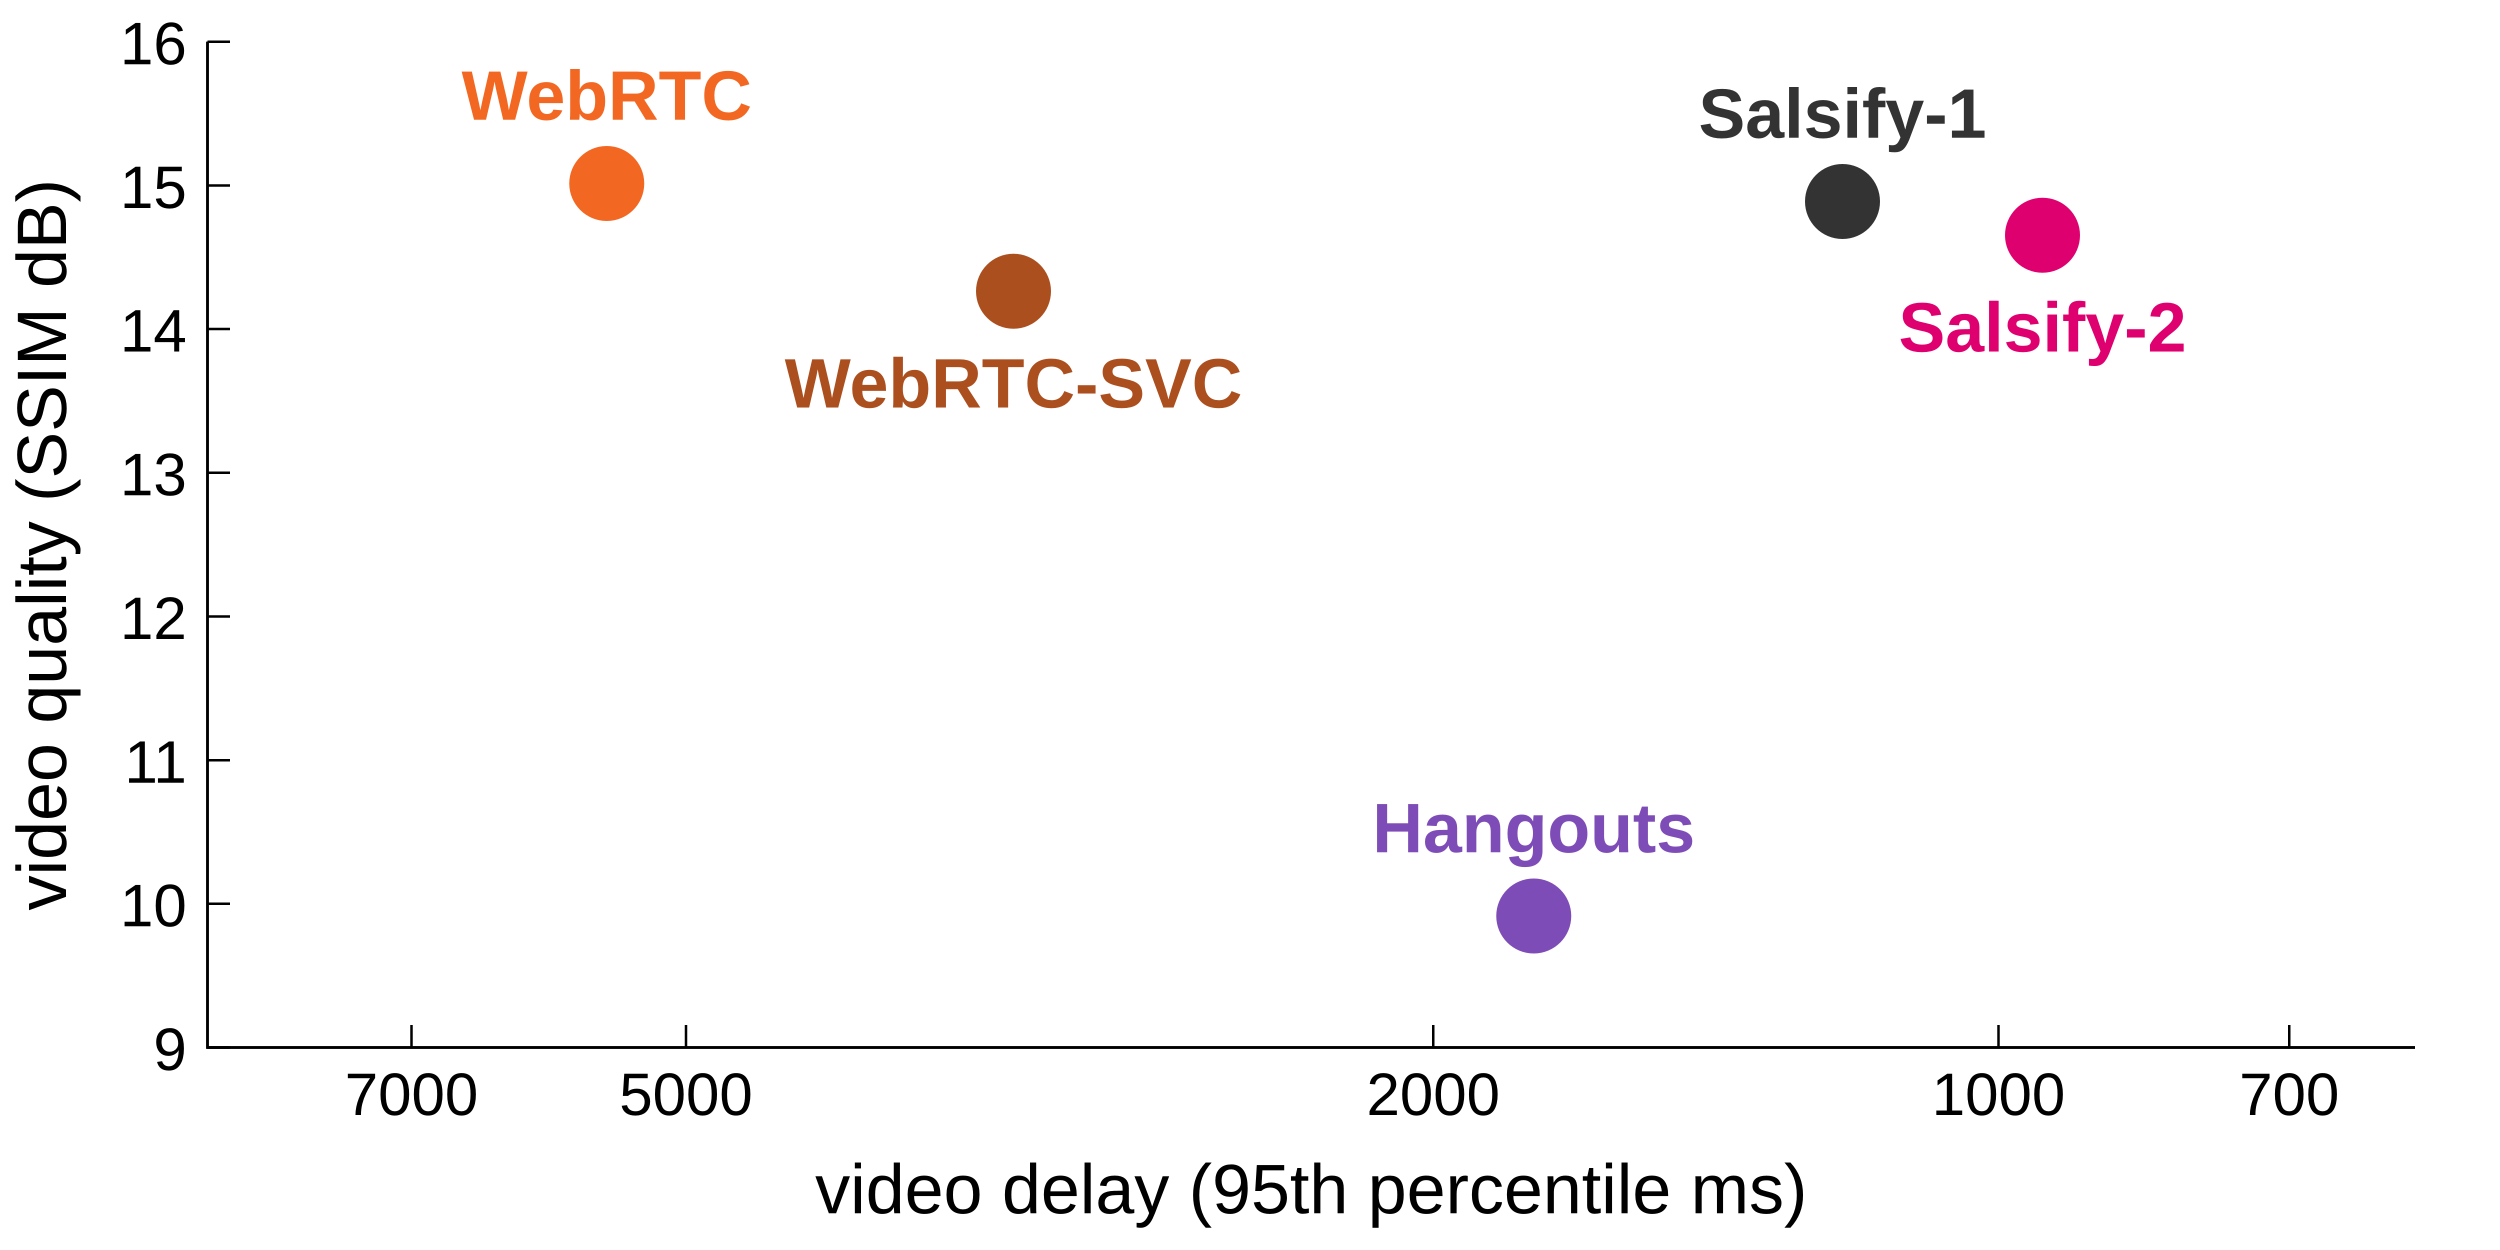
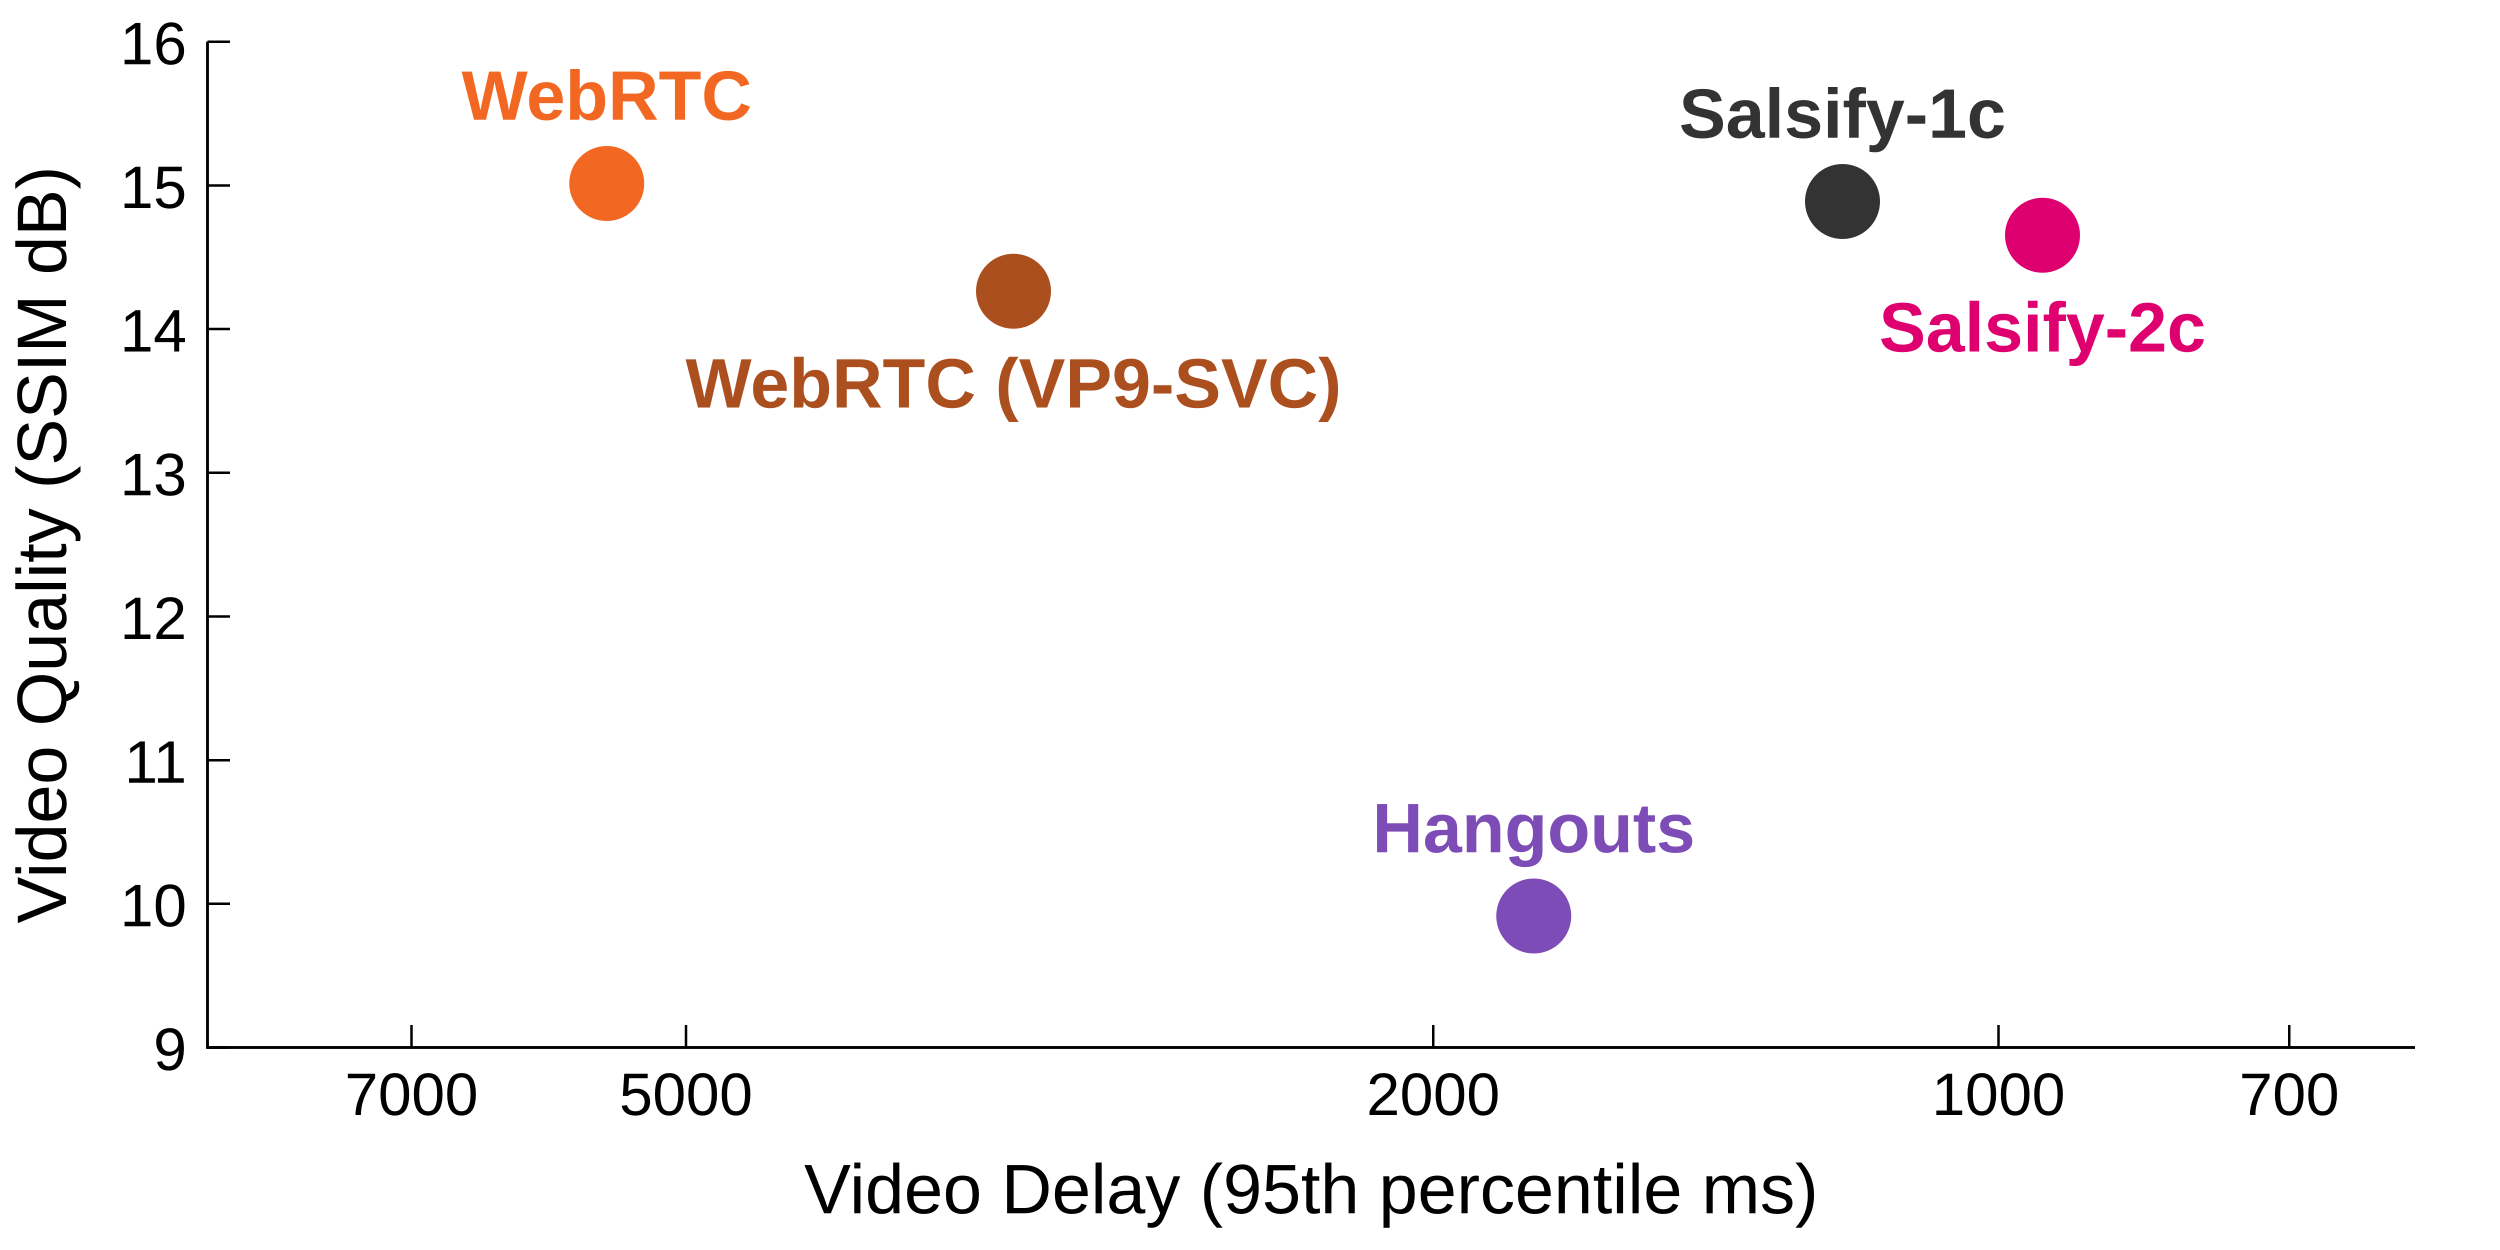
<svg xmlns="http://www.w3.org/2000/svg" xmlns:xlink="http://www.w3.org/1999/xlink" width="1000" height="500" viewBox="0 0 1000 500">
  <g id="gnuplot_canvas">
    <rect x="0" y="0" width="1000" height="500" fill="#ffffff" />
    <defs>
      <circle id="gpDot" r="0.5" stroke-width="0.5" />
      <path id="gpPt0" stroke-width="0.222" stroke="currentColor" d="M-1,0 h2 M0,-1 v2" />
      <path id="gpPt1" stroke-width="0.222" stroke="currentColor" d="M-1,-1 L1,1 M1,-1 L-1,1" />
      <path id="gpPt2" stroke-width="0.222" stroke="currentColor" d="M-1,0 L1,0 M0,-1 L0,1 M-1,-1 L1,1 M-1,1 L1,-1" />
      <rect id="gpPt3" stroke-width="0.222" stroke="currentColor" x="-1" y="-1" width="2" height="2" />
      <rect id="gpPt4" stroke-width="0.222" stroke="currentColor" fill="currentColor" x="-1" y="-1" width="2" height="2" />
      <circle id="gpPt5" stroke-width="0.222" stroke="currentColor" cx="0" cy="0" r="1" />
      <use xlink:href="#gpPt5" id="gpPt6" fill="currentColor" stroke="none" />
      <path id="gpPt7" stroke-width="0.222" stroke="currentColor" d="M0,-1.33 L-1.33,0.67 L1.33,0.67 z" />
      <use xlink:href="#gpPt7" id="gpPt8" fill="currentColor" stroke="none" />
      <use xlink:href="#gpPt7" id="gpPt9" stroke="currentColor" transform="rotate(180)" />
      <use xlink:href="#gpPt9" id="gpPt10" fill="currentColor" stroke="none" />
      <use xlink:href="#gpPt3" id="gpPt11" stroke="currentColor" transform="rotate(45)" />
      <use xlink:href="#gpPt11" id="gpPt12" fill="currentColor" stroke="none" />
      <path id="gpPt13" stroke-width="0.222" stroke="currentColor" d="M0,1.330 L1.265,0.411 L0.782,-1.067 L-0.782,-1.076 L-1.265,0.411 z" />
      <use xlink:href="#gpPt13" id="gpPt14" fill="currentColor" stroke="none" />
      <filter id="textbox" filterUnits="objectBoundingBox" x="0" y="0" height="1" width="1">
        <feFlood flood-color="#FFFFFF" flood-opacity="1" result="bgnd" />
        <feComposite in="SourceGraphic" in2="bgnd" operator="atop" />
      </filter>
      <filter id="greybox" filterUnits="objectBoundingBox" x="0" y="0" height="1" width="1">
        <feFlood flood-color="lightgrey" flood-opacity="1" result="grey" />
        <feComposite in="SourceGraphic" in2="grey" operator="atop" />
      </filter>
    </defs>
    <g fill="none" color="#FFFFFF" stroke="currentColor" stroke-width="1.00" stroke-linecap="butt" stroke-linejoin="miter">
</g>
    <g fill="none" color="black" stroke="currentColor" stroke-width="1.00" stroke-linecap="butt" stroke-linejoin="miter">
      <path stroke="black" d="M83.0,419.0 L92.0,419.0  " />
      <g transform="translate(74.7,428.0)" stroke="none" fill="black" font-family="Arial" font-size="24.00" text-anchor="end">
        <text>
          <tspan font-family="Arial"> 9</tspan>
        </text>
      </g>
    </g>
    <g fill="none" color="black" stroke="currentColor" stroke-width="1.00" stroke-linecap="butt" stroke-linejoin="miter">
      <path stroke="black" d="M83.0,361.5 L92.0,361.5  " />
      <g transform="translate(74.7,370.5)" stroke="none" fill="black" font-family="Arial" font-size="24.00" text-anchor="end">
        <text>
          <tspan font-family="Arial"> 10</tspan>
        </text>
      </g>
    </g>
    <g fill="none" color="black" stroke="currentColor" stroke-width="1.00" stroke-linecap="butt" stroke-linejoin="miter">
      <path stroke="black" d="M83.0,304.1 L92.0,304.1  " />
      <g transform="translate(74.7,313.1)" stroke="none" fill="black" font-family="Arial" font-size="24.00" text-anchor="end">
        <text>
          <tspan font-family="Arial"> 11</tspan>
        </text>
      </g>
    </g>
    <g fill="none" color="black" stroke="currentColor" stroke-width="1.00" stroke-linecap="butt" stroke-linejoin="miter">
      <path stroke="black" d="M83.0,246.6 L92.0,246.6  " />
      <g transform="translate(74.7,255.6)" stroke="none" fill="black" font-family="Arial" font-size="24.00" text-anchor="end">
        <text>
          <tspan font-family="Arial"> 12</tspan>
        </text>
      </g>
    </g>
    <g fill="none" color="black" stroke="currentColor" stroke-width="1.00" stroke-linecap="butt" stroke-linejoin="miter">
      <path stroke="black" d="M83.0,189.1 L92.0,189.1  " />
      <g transform="translate(74.7,198.1)" stroke="none" fill="black" font-family="Arial" font-size="24.00" text-anchor="end">
        <text>
          <tspan font-family="Arial"> 13</tspan>
        </text>
      </g>
    </g>
    <g fill="none" color="black" stroke="currentColor" stroke-width="1.00" stroke-linecap="butt" stroke-linejoin="miter">
      <path stroke="black" d="M83.0,131.6 L92.0,131.6  " />
      <g transform="translate(74.7,140.6)" stroke="none" fill="black" font-family="Arial" font-size="24.00" text-anchor="end">
        <text>
          <tspan font-family="Arial"> 14</tspan>
        </text>
      </g>
    </g>
    <g fill="none" color="black" stroke="currentColor" stroke-width="1.00" stroke-linecap="butt" stroke-linejoin="miter">
      <path stroke="black" d="M83.0,74.2 L92.0,74.2  " />
      <g transform="translate(74.7,83.2)" stroke="none" fill="black" font-family="Arial" font-size="24.00" text-anchor="end">
        <text>
          <tspan font-family="Arial"> 15</tspan>
        </text>
      </g>
    </g>
    <g fill="none" color="black" stroke="currentColor" stroke-width="1.00" stroke-linecap="butt" stroke-linejoin="miter">
      <path stroke="black" d="M83.0,16.7 L92.0,16.7  " />
      <g transform="translate(74.7,25.7)" stroke="none" fill="black" font-family="Arial" font-size="24.00" text-anchor="end">
        <text>
          <tspan font-family="Arial"> 16</tspan>
        </text>
      </g>
    </g>
    <g fill="none" color="black" stroke="currentColor" stroke-width="1.00" stroke-linecap="butt" stroke-linejoin="miter">
      <path stroke="black" d="M915.7,419.0 L915.7,410.0  " />
      <g transform="translate(915.7,446.0)" stroke="none" fill="black" font-family="Arial" font-size="24.00" text-anchor="middle">
        <text>
          <tspan font-family="Arial">700</tspan>
        </text>
      </g>
    </g>
    <g fill="none" color="black" stroke="currentColor" stroke-width="1.00" stroke-linecap="butt" stroke-linejoin="miter">
      <path stroke="black" d="M799.4,419.0 L799.4,410.0  " />
      <g transform="translate(799.4,446.0)" stroke="none" fill="black" font-family="Arial" font-size="24.00" text-anchor="middle">
        <text>
          <tspan font-family="Arial">1000</tspan>
        </text>
      </g>
    </g>
    <g fill="none" color="black" stroke="currentColor" stroke-width="1.00" stroke-linecap="butt" stroke-linejoin="miter">
      <path stroke="black" d="M573.3,419.0 L573.3,410.0  " />
      <g transform="translate(573.3,446.0)" stroke="none" fill="black" font-family="Arial" font-size="24.00" text-anchor="middle">
        <text>
          <tspan font-family="Arial">2000</tspan>
        </text>
      </g>
    </g>
    <g fill="none" color="black" stroke="currentColor" stroke-width="1.00" stroke-linecap="butt" stroke-linejoin="miter">
      <path stroke="black" d="M274.4,419.0 L274.4,410.0  " />
      <g transform="translate(274.4,446.0)" stroke="none" fill="black" font-family="Arial" font-size="24.00" text-anchor="middle">
        <text>
          <tspan font-family="Arial">5000</tspan>
        </text>
      </g>
    </g>
    <g fill="none" color="black" stroke="currentColor" stroke-width="1.00" stroke-linecap="butt" stroke-linejoin="miter">
      <path stroke="black" d="M164.6,419.0 L164.6,410.0  " />
      <g transform="translate(164.6,446.0)" stroke="none" fill="black" font-family="Arial" font-size="24.00" text-anchor="middle">
        <text>
          <tspan font-family="Arial">7000</tspan>
        </text>
      </g>
    </g>
    <g fill="none" color="black" stroke="currentColor" stroke-width="1.00" stroke-linecap="butt" stroke-linejoin="miter">
</g>
    <g fill="none" color="black" stroke="currentColor" stroke-width="1.00" stroke-linecap="butt" stroke-linejoin="miter">
      <path stroke="black" d="M83.0,16.7 L83.0,419.0 L966.0,419.0 M966.0,16.7 M83.0,16.7  " />
    </g>
    <g fill="none" color="black" stroke="currentColor" stroke-width="1.00" stroke-linecap="butt" stroke-linejoin="miter">
      <g transform="translate(26.4,217.9) rotate(270)" stroke="none" fill="black" font-family="Arial" font-size="28.00" text-anchor="middle">
        <text>
-           <tspan font-family="Arial">video quality (SSIM dB)</tspan>
+           <tspan font-family="Arial">Video Quality (SSIM dB)</tspan>
        </text>
      </g>
    </g>
    <g fill="none" color="black" stroke="currentColor" stroke-width="1.00" stroke-linecap="butt" stroke-linejoin="miter">
      <g transform="translate(988.4,217.9) rotate(270)" stroke="none" fill="black" font-family="Arial" font-size="12.00" text-anchor="middle">
        <text />
      </g>
    </g>
    <g fill="none" color="black" stroke="currentColor" stroke-width="1.00" stroke-linecap="butt" stroke-linejoin="miter">
      <g transform="translate(524.5,485.3)" stroke="none" fill="black" font-family="Arial" font-size="28.00" text-anchor="middle">
        <text>
-           <tspan font-family="Arial">video delay (95th percentile ms)</tspan>
+           <tspan font-family="Arial">Video Delay (95th percentile ms)</tspan>
        </text>
      </g>
    </g>
    <g fill="none" color="black" stroke="currentColor" stroke-width="1.00" stroke-linecap="butt" stroke-linejoin="miter">
      <g transform="translate(524.5,30.2)" stroke="none" fill="black" font-family="Arial" font-size="12.00" text-anchor="middle">
        <text />
      </g>
      <g transform="translate(524.5,30.3)" stroke="none" fill="black" font-family="Arial" font-size="12.00" text-anchor="middle">
        <text />
      </g>
    </g>
    <g fill="none" color="black" stroke="currentColor" stroke-width="1.00" stroke-linecap="butt" stroke-linejoin="miter">
      <g transform="translate(41.5,482.9)" stroke="none" fill="black" font-family="Arial" font-size="12.00" text-anchor="start">
        <text />
      </g>
    </g>
    <g id="gnuplot_plot_1">
      <g fill="none" color="black" stroke="currentColor" stroke-width="1.00" stroke-linecap="butt" stroke-linejoin="miter">
        <path stroke="rgb(172,  79,  31)" d="M405.4,116.5  " />
        <use xlink:href="#gpPt6" transform="translate(405.4,116.5) scale(13.50)" color="rgb(172,  79,  31)" />
      </g>
    </g>
    <g id="gnuplot_plot_2">
      <g fill="none" color="black" stroke="currentColor" stroke-width="1.00" stroke-linecap="butt" stroke-linejoin="miter">
        <g transform="translate(405.4,163.0)" stroke="none" fill="rgb(172,79,31)" font-family="Arial:Bold" font-size="28.00" text-anchor="middle">
          <text>
-             <tspan font-family="Arial" font-weight="bold">WebRTC-SVC</tspan>
+             <tspan font-family="Arial" font-weight="bold">WebRTC (VP9-SVC)</tspan>
          </text>
        </g>
      </g>
    </g>
    <g id="gnuplot_plot_3">
      <g fill="none" color="black" stroke="currentColor" stroke-width="1.00" stroke-linecap="butt" stroke-linejoin="miter">
        <path stroke="rgb(223,   0, 111)" d="M817.0,94.1  " />
        <use xlink:href="#gpPt6" transform="translate(817.0,94.1) scale(13.50)" color="rgb(223,   0, 111)" />
      </g>
    </g>
    <g id="gnuplot_plot_4">
      <g fill="none" color="black" stroke="currentColor" stroke-width="1.00" stroke-linecap="butt" stroke-linejoin="miter">
        <g transform="translate(817.0,140.6)" stroke="none" fill="rgb(223,0,111)" font-family="Arial:Bold" font-size="28.00" text-anchor="middle">
          <text>
-             <tspan font-family="Arial" font-weight="bold">Salsify-2</tspan>
+             <tspan font-family="Arial" font-weight="bold">Salsify-2c</tspan>
          </text>
        </g>
      </g>
    </g>
    <g id="gnuplot_plot_5">
      <g fill="none" color="black" stroke="currentColor" stroke-width="1.00" stroke-linecap="butt" stroke-linejoin="miter">
        <path stroke="rgb(126,  76, 182)" d="M613.5,366.4  " />
        <use xlink:href="#gpPt6" transform="translate(613.5,366.4) scale(13.50)" color="rgb(126,  76, 182)" />
      </g>
    </g>
    <g id="gnuplot_plot_6">
      <g fill="none" color="black" stroke="currentColor" stroke-width="1.00" stroke-linecap="butt" stroke-linejoin="miter">
        <g transform="translate(613.5,340.9)" stroke="none" fill="rgb(126,76,182)" font-family="Arial:Bold" font-size="28.00" text-anchor="middle">
          <text>
            <tspan font-family="Arial" font-weight="bold">Hangouts</tspan>
          </text>
        </g>
      </g>
    </g>
    <g id="gnuplot_plot_7">
      <g fill="none" color="black" stroke="currentColor" stroke-width="1.00" stroke-linecap="butt" stroke-linejoin="miter">
        <path stroke="rgb( 51,  51,  51)" d="M737.0,80.6  " />
        <use xlink:href="#gpPt6" transform="translate(737.0,80.6) scale(13.50)" color="rgb( 51,  51,  51)" />
      </g>
    </g>
    <g id="gnuplot_plot_8">
      <g fill="none" color="black" stroke="currentColor" stroke-width="1.00" stroke-linecap="butt" stroke-linejoin="miter">
        <g transform="translate(737.0,55.1)" stroke="none" fill="rgb(51,51,51)" font-family="Arial:Bold" font-size="28.00" text-anchor="middle">
          <text>
-             <tspan font-family="Arial" font-weight="bold">Salsify-1</tspan>
+             <tspan font-family="Arial" font-weight="bold">Salsify-1c</tspan>
          </text>
        </g>
      </g>
    </g>
    <g id="gnuplot_plot_9">
      <g fill="none" color="black" stroke="currentColor" stroke-width="1.00" stroke-linecap="butt" stroke-linejoin="miter">
        <path stroke="rgb(242, 104,  34)" d="M242.7,73.4  " />
        <use xlink:href="#gpPt6" transform="translate(242.7,73.4) scale(13.50)" color="rgb(242, 104,  34)" />
      </g>
    </g>
    <g id="gnuplot_plot_10">
      <g fill="none" color="black" stroke="currentColor" stroke-width="1.00" stroke-linecap="butt" stroke-linejoin="miter">
        <g transform="translate(242.7,47.9)" stroke="none" fill="rgb(242,104,34)" font-family="Arial:Bold" font-size="28.00" text-anchor="middle">
          <text>
            <tspan font-family="Arial" font-weight="bold">WebRTC</tspan>
          </text>
        </g>
      </g>
    </g>
    <g fill="none" color="#FFFFFF" stroke="rgb(242, 104,  34)" stroke-width="2.00" stroke-linecap="butt" stroke-linejoin="miter">
</g>
    <g fill="none" color="black" stroke="currentColor" stroke-width="2.00" stroke-linecap="butt" stroke-linejoin="miter">
</g>
    <g fill="none" color="black" stroke="black" stroke-width="1.00" stroke-linecap="butt" stroke-linejoin="miter">
</g>
    <g fill="none" color="black" stroke="currentColor" stroke-width="1.00" stroke-linecap="butt" stroke-linejoin="miter">
      <path stroke="black" d="M83.0,16.7 L83.0,419.0 L966.0,419.0 M966.0,16.7 M83.0,16.7  " />
    </g>
    <g fill="none" color="black" stroke="currentColor" stroke-width="1.00" stroke-linecap="butt" stroke-linejoin="miter">
</g>
  </g>
</svg>
